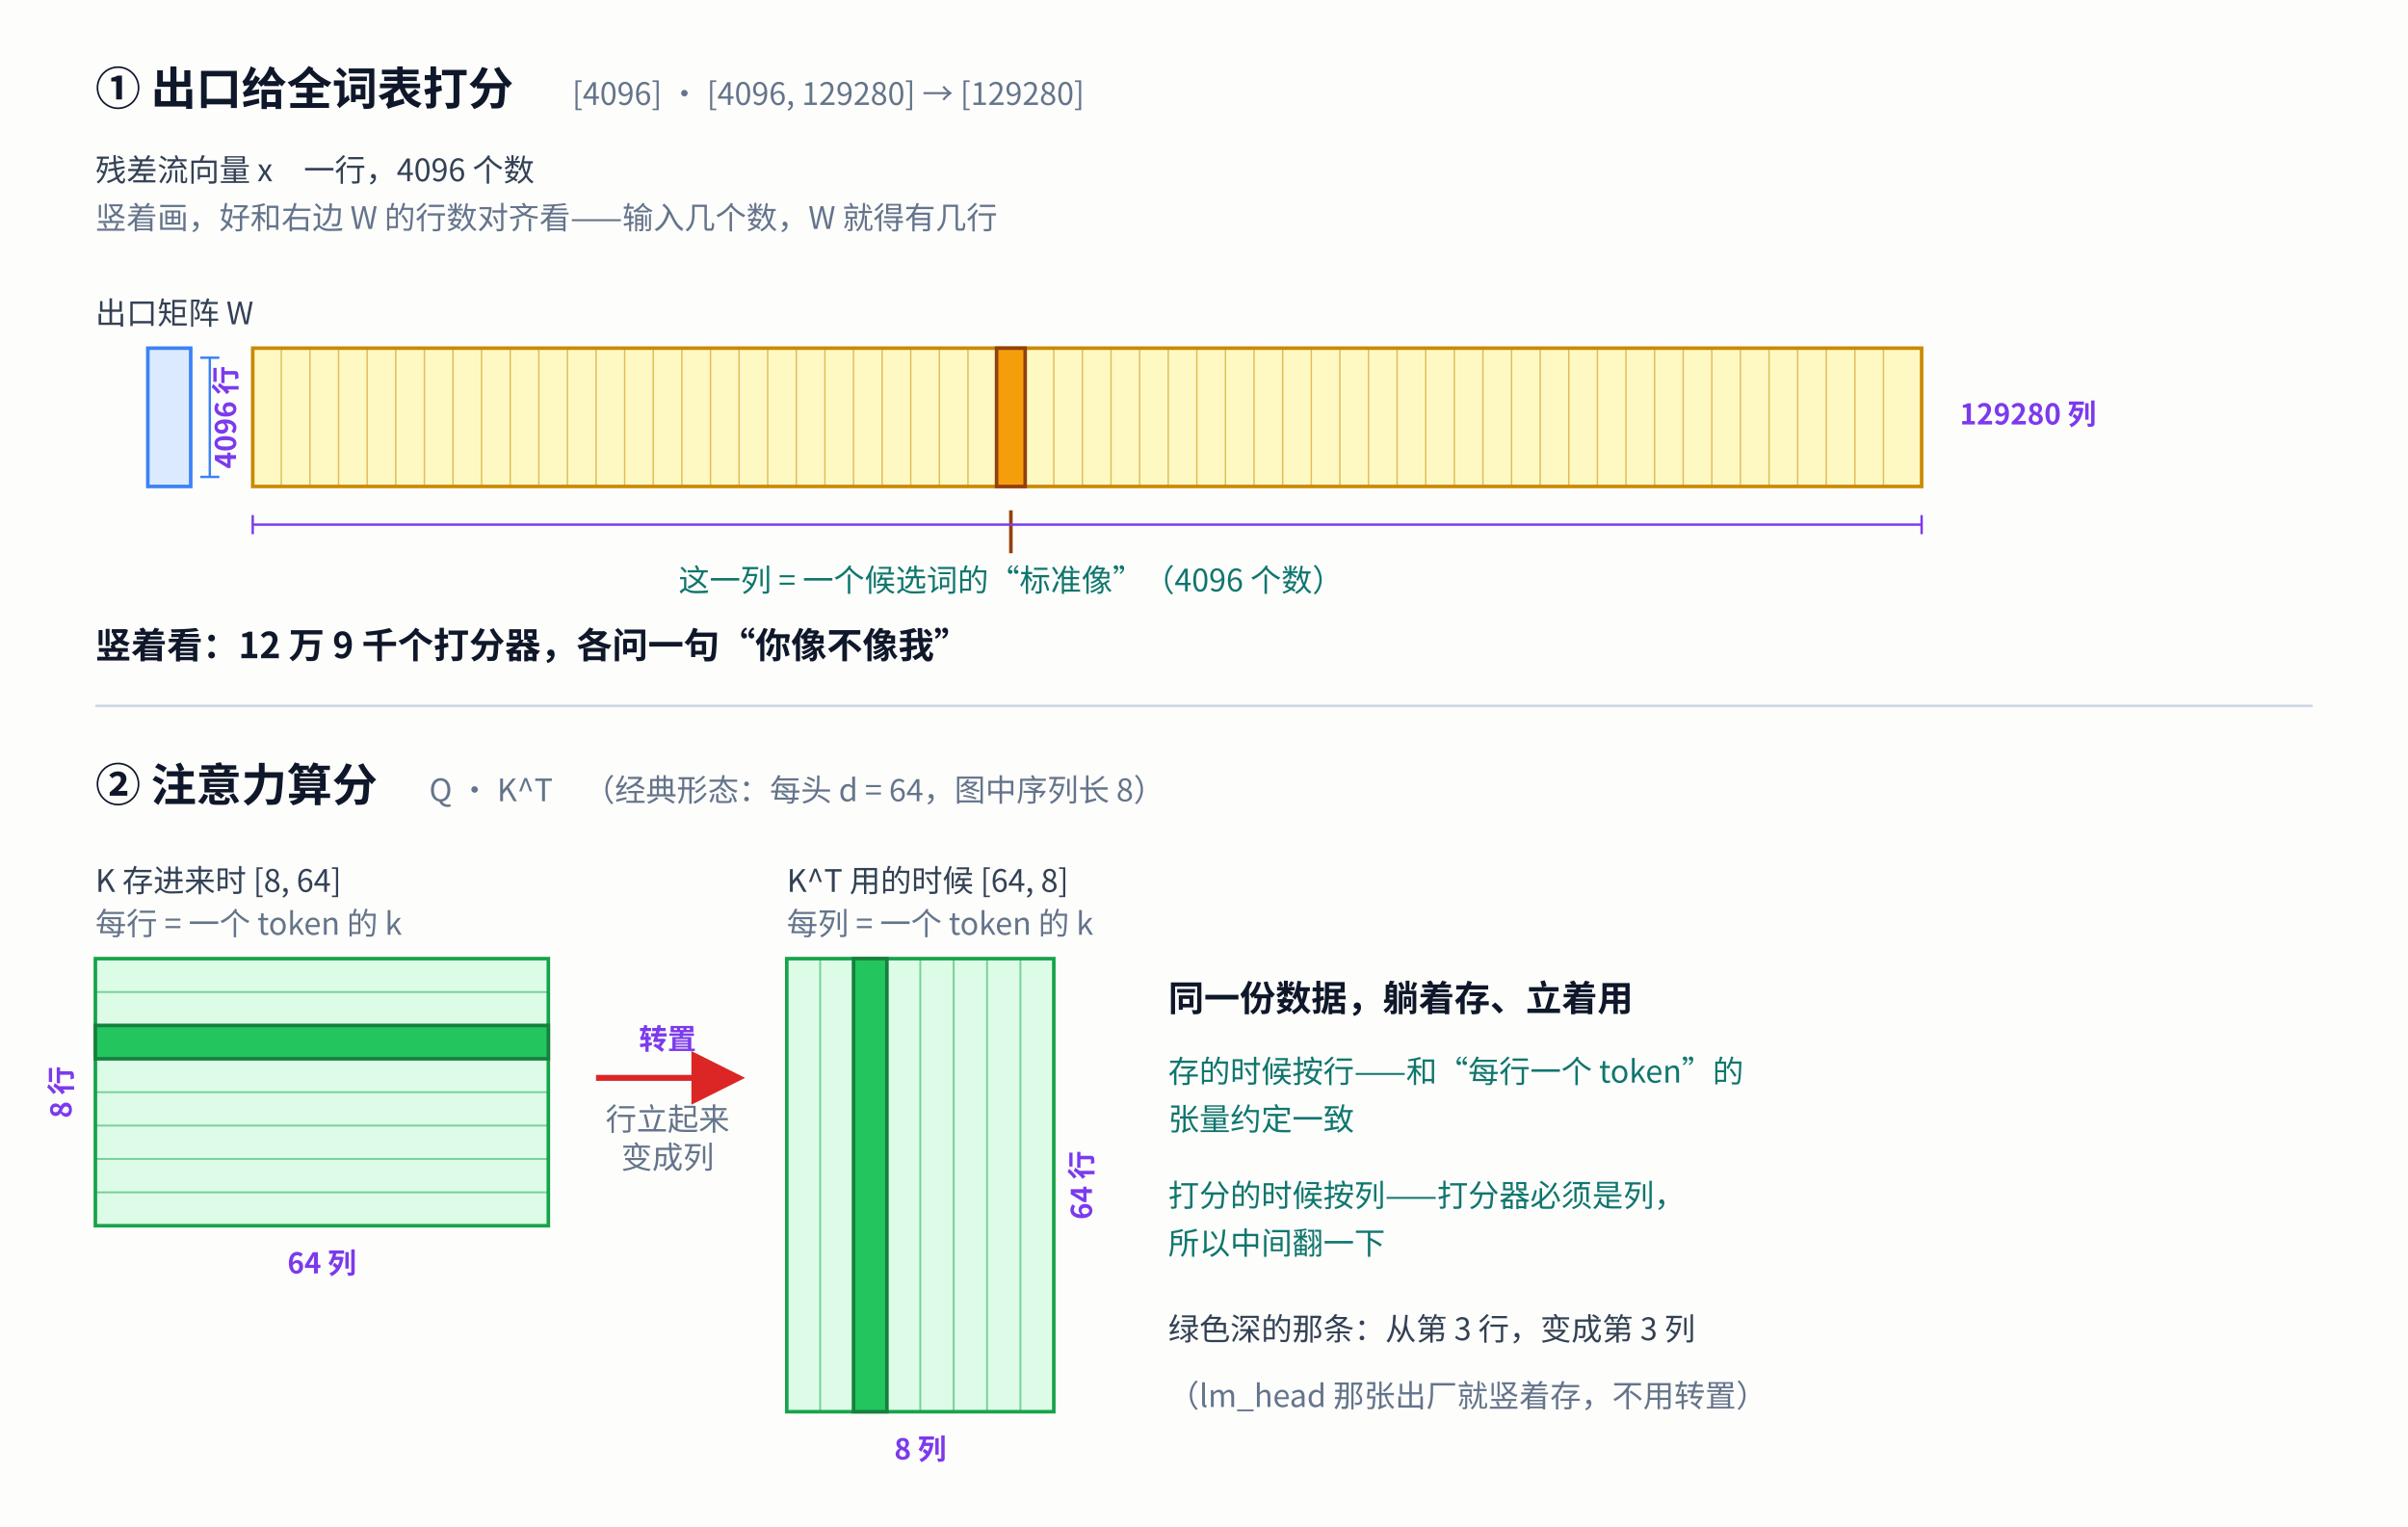
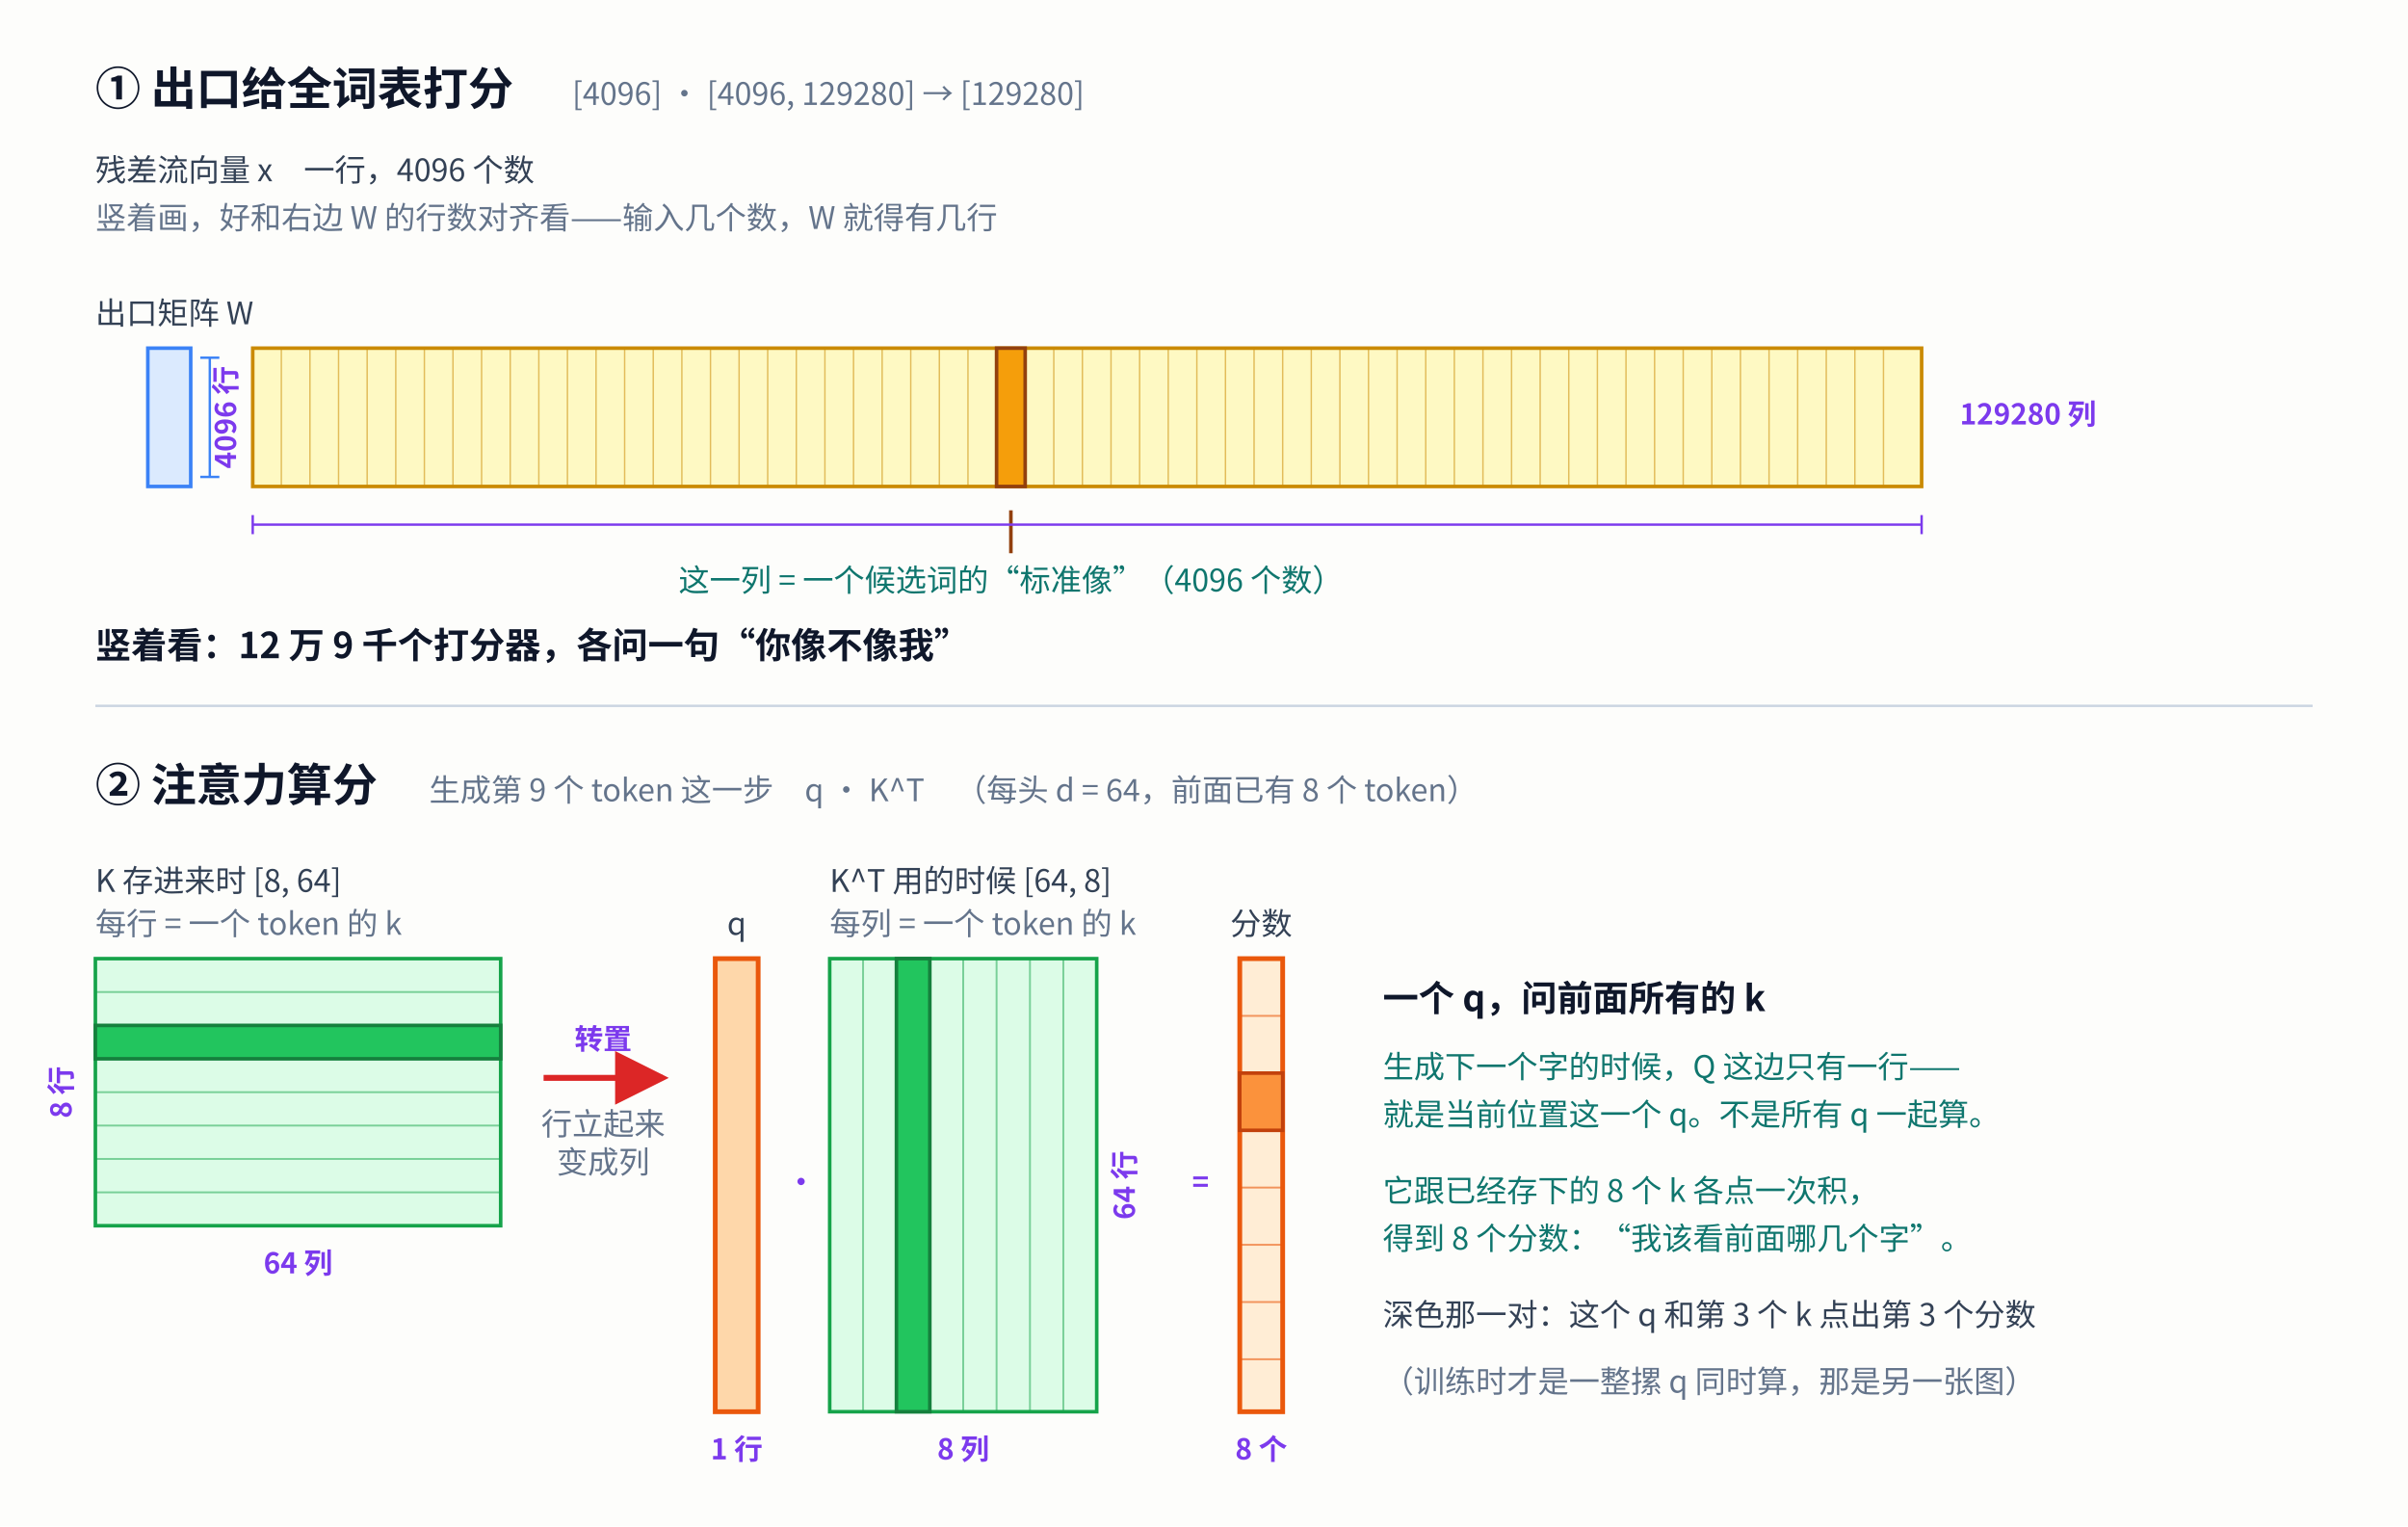
<svg xmlns="http://www.w3.org/2000/svg" viewBox="0 0 1010 640">
  <style>
    text { font-family: 'WenQuanYi Micro Hei', 'Noto Sans CJK SC', sans-serif; }
    .ttl { font-size: 19px; font-weight: bold; fill: #0f172a; }
    .sub { font-size: 13px; fill: #64748b; }
    .lab { font-size: 13px; fill: #334155; }
    .dim { font-size: 12px; fill: #7c3aed; font-weight: bold; }
    .note { font-size: 13px; fill: #0f766e; }
    .big { font-size: 15px; font-weight: bold; fill: #0f172a; }
  </style>
  <rect width="1010" height="640" fill="#fdfdfb" />
  <text x="40" y="44" class="ttl">① 出口给全词表打分</text>
  <text x="240" y="44" class="sub">[4096] · [4096, 129280] → [129280]</text>
  <text x="40" y="76" class="lab">残差流向量 x　一行，4096 个数</text>
  <text x="40" y="96" class="sub">竖着画，好和右边 W 的行数对齐看——输入几个数，W 就得有几行</text>
  <rect x="62" y="146" width="18" height="58" fill="#dbeafe" stroke="#3b82f6" stroke-width="1.5" />
  <path d="M84 150 L92 150 M88 150 L88 200 M84 200 L92 200" stroke="#3b82f6" stroke-width="1" />
  <text x="40" y="136" class="lab">出口矩阵 W</text>
  <rect x="106" y="146" width="700" height="58" fill="#fef9c3" stroke="#ca8a04" stroke-width="1.5" />
  <g stroke="#ca8a04" stroke-width="0.6" opacity="0.55">
    <path d="M118 146 V204 M130 146 V204 M142 146 V204 M154 146 V204 M166 146 V204 M178 146 V204 M190 146 V204 M202 146 V204 M214 146 V204 M226 146 V204 M238 146 V204 M250 146 V204 M262 146 V204 M274 146 V204 M286 146 V204 M298 146 V204 M310 146 V204 M322 146 V204 M334 146 V204 M346 146 V204 M358 146 V204 M370 146 V204 M382 146 V204 M394 146 V204 M406 146 V204 M418 146 V204 M430 146 V204 M442 146 V204 M454 146 V204 M466 146 V204 M478 146 V204 M490 146 V204 M502 146 V204 M514 146 V204 M526 146 V204 M538 146 V204 M550 146 V204 M562 146 V204 M574 146 V204 M586 146 V204 M598 146 V204 M610 146 V204 M622 146 V204 M634 146 V204 M646 146 V204 M658 146 V204 M670 146 V204 M682 146 V204 M694 146 V204 M706 146 V204 M718 146 V204 M730 146 V204 M742 146 V204 M754 146 V204 M766 146 V204 M778 146 V204 M790 146 V204" />
  </g>
  <rect x="418" y="146" width="12" height="58" fill="#f59e0b" stroke="#92400e" stroke-width="1.5" />
  <path d="M424 214 L424 232" stroke="#92400e" stroke-width="1.5" />
  <text x="424" y="248" text-anchor="middle" class="note">这一列 = 一个候选词的“标准像”（4096 个数）</text>
  <path d="M106 216 L106 224 M106 220 L806 220 M806 216 L806 224" stroke="#7c3aed" stroke-width="1" />
  <text x="390" y="238" text-anchor="middle" class="dim" opacity="0">x</text>
  <text x="822" y="178" class="dim">129280 列</text>
  <text x="99" y="175" class="dim" transform="rotate(-90 99 175)" text-anchor="middle">4096 行</text>
  <text x="40" y="276" class="big">竖着看：12 万 9 千个打分器，各问一句“你像不像我”</text>
  <line x1="40" y1="296" x2="970" y2="296" stroke="#cbd5e1" stroke-width="1" />
  <text x="40" y="336" class="ttl">② 注意力算分</text>
-   <text x="180" y="336" class="sub">Q · K^T　（经典形态：每头 d = 64，图中序列长 8）</text>
+   <text x="180" y="336" class="sub">生成第 9 个 token 这一步　q · K^T　（每头 d = 64，前面已有 8 个 token）</text>
  <text x="40" y="374" class="lab">K 存进来时 [8, 64]</text>
  <text x="40" y="392" class="sub">每行 = 一个 token 的 k</text>
  <g>
-     <rect x="40" y="402" width="190" height="112" fill="#dcfce7" stroke="#16a34a" stroke-width="1.5" />
+     <rect x="40" y="402" width="170" height="112" fill="#dcfce7" stroke="#16a34a" stroke-width="1.5" />
    <g stroke="#16a34a" stroke-width="0.8" opacity="0.5">
-       <path d="M40 416 H230 M40 430 H230 M40 444 H230 M40 458 H230 M40 472 H230 M40 486 H230 M40 500 H230" />
+       <path d="M40 416 H210 M40 430 H210 M40 444 H210 M40 458 H210 M40 472 H210 M40 486 H210 M40 500 H210" />
    </g>
-     <rect x="40" y="430" width="190" height="14" fill="#22c55e" stroke="#15803d" stroke-width="1.5" />
+     <rect x="40" y="430" width="170" height="14" fill="#22c55e" stroke="#15803d" stroke-width="1.5" />
  </g>
-   <text x="135" y="534" text-anchor="middle" class="dim">64 列</text>
+   <text x="125" y="534" text-anchor="middle" class="dim">64 列</text>
  <text x="30" y="458" class="dim" transform="rotate(-90 30 458)" text-anchor="middle">8 行</text>
-   <path d="M250 452 L310 452" stroke="#dc2626" stroke-width="2.5" marker-end="url(#ar)" />
+   <path d="M228 452 L278 452" stroke="#dc2626" stroke-width="2.5" marker-end="url(#ar)" />
  <defs>
    <marker id="ar" markerWidth="9" markerHeight="9" refX="8" refY="4.5" orient="auto">
      <path d="M0 0 L9 4.5 L0 9 z" fill="#dc2626" />
    </marker>
  </defs>
-   <text x="280" y="440" text-anchor="middle" class="dim" fill="#dc2626">转置</text>
-   <text x="280" y="474" text-anchor="middle" class="sub" fill="#dc2626">行立起来</text>
-   <text x="280" y="490" text-anchor="middle" class="sub" fill="#dc2626">变成列</text>
-   <text x="330" y="374" class="lab">K^T 用的时候 [64, 8]</text>
-   <text x="330" y="392" class="sub">每列 = 一个 token 的 k</text>
+   <text x="253" y="440" text-anchor="middle" class="dim" fill="#dc2626">转置</text>
+   <text x="253" y="476" text-anchor="middle" class="sub" fill="#dc2626">行立起来</text>
+   <text x="253" y="492" text-anchor="middle" class="sub" fill="#dc2626">变成列</text>
+   <text x="309" y="392" text-anchor="middle" class="lab" fill="#b45309">q</text>
+   <rect x="300" y="402" width="18" height="190" fill="#fed7aa" stroke="#ea580c" stroke-width="2" />
+   <text x="309" y="612" text-anchor="middle" class="dim" fill="#ea580c">1 行</text>
+   <text x="330" y="500" class="dim" fill="#334155">·</text>
+   <text x="348" y="374" class="lab">K^T 用的时候 [64, 8]</text>
+   <text x="348" y="392" class="sub">每列 = 一个 token 的 k</text>
  <g>
-     <rect x="330" y="402" width="112" height="190" fill="#dcfce7" stroke="#16a34a" stroke-width="1.5" />
+     <rect x="348" y="402" width="112" height="190" fill="#dcfce7" stroke="#16a34a" stroke-width="1.5" />
    <g stroke="#16a34a" stroke-width="0.8" opacity="0.5">
-       <path d="M344 402 V592 M358 402 V592 M372 402 V592 M386 402 V592 M400 402 V592 M414 402 V592 M428 402 V592" />
+       <path d="M362 402 V592 M376 402 V592 M390 402 V592 M404 402 V592 M418 402 V592 M432 402 V592 M446 402 V592" />
    </g>
-     <rect x="358" y="402" width="14" height="190" fill="#22c55e" stroke="#15803d" stroke-width="1.5" />
+     <rect x="376" y="402" width="14" height="190" fill="#22c55e" stroke="#15803d" stroke-width="1.5" />
  </g>
-   <text x="386" y="612" text-anchor="middle" class="dim">8 列</text>
-   <text x="458" y="497" class="dim" transform="rotate(-90 458 497)" text-anchor="middle">64 行</text>
-   <text x="490" y="424" class="big">同一份数据，躺着存、立着用</text>
-   <text x="490" y="454" class="note">存的时候按行——和“每行一个 token”的</text>
-   <text x="490" y="474" class="note">张量约定一致</text>
-   <text x="490" y="506" class="note">打分的时候按列——打分器必须是列，</text>
-   <text x="490" y="526" class="note">所以中间翻一下</text>
-   <text x="490" y="562" class="lab">绿色深的那条：从第 3 行，变成第 3 列</text>
-   <text x="490" y="590" class="sub">（lm_head 那张出厂就竖着存，不用转置）</text>
+   <text x="404" y="612" text-anchor="middle" class="dim">8 列</text>
+   <text x="476" y="497" class="dim" transform="rotate(-90 476 497)" text-anchor="middle">64 行</text>
+   <text x="500" y="500" class="dim" fill="#334155" font-size="16">=</text>
+   <text x="529" y="392" text-anchor="middle" class="lab" fill="#b45309">分数</text>
+   <g>
+     <rect x="520" y="402" width="18" height="190" fill="#ffedd5" stroke="#ea580c" stroke-width="2" />
+     <g stroke="#ea580c" stroke-width="0.8" opacity="0.6">
+       <path d="M520 426 H538 M520 450 H538 M520 474 H538 M520 498 H538 M520 522 H538 M520 546 H538 M520 570 H538" />
+     </g>
+     <rect x="520" y="450" width="18" height="24" fill="#fb923c" stroke="#c2410c" stroke-width="1.5" />
+   </g>
+   <text x="529" y="612" text-anchor="middle" class="dim" fill="#ea580c">8 个</text>
+   <text x="580" y="424" class="big">一个 q，问前面所有的 k</text>
+   <text x="580" y="452" class="note">生成下一个字的时候，Q 这边只有一行——</text>
+   <text x="580" y="472" class="note">就是当前位置这一个 q。不是所有 q 一起算。</text>
+   <text x="580" y="504" class="note">它跟已经存下的 8 个 k 各点一次积，</text>
+   <text x="580" y="524" class="note">得到 8 个分数：“我该看前面哪几个字”。</text>
+   <text x="580" y="556" class="lab">深色那一对：这个 q 和第 3 个 k 点出第 3 个分数</text>
+   <text x="580" y="584" class="sub">（训练时才是一整摞 q 同时算，那是另一张图）</text>
</svg>
